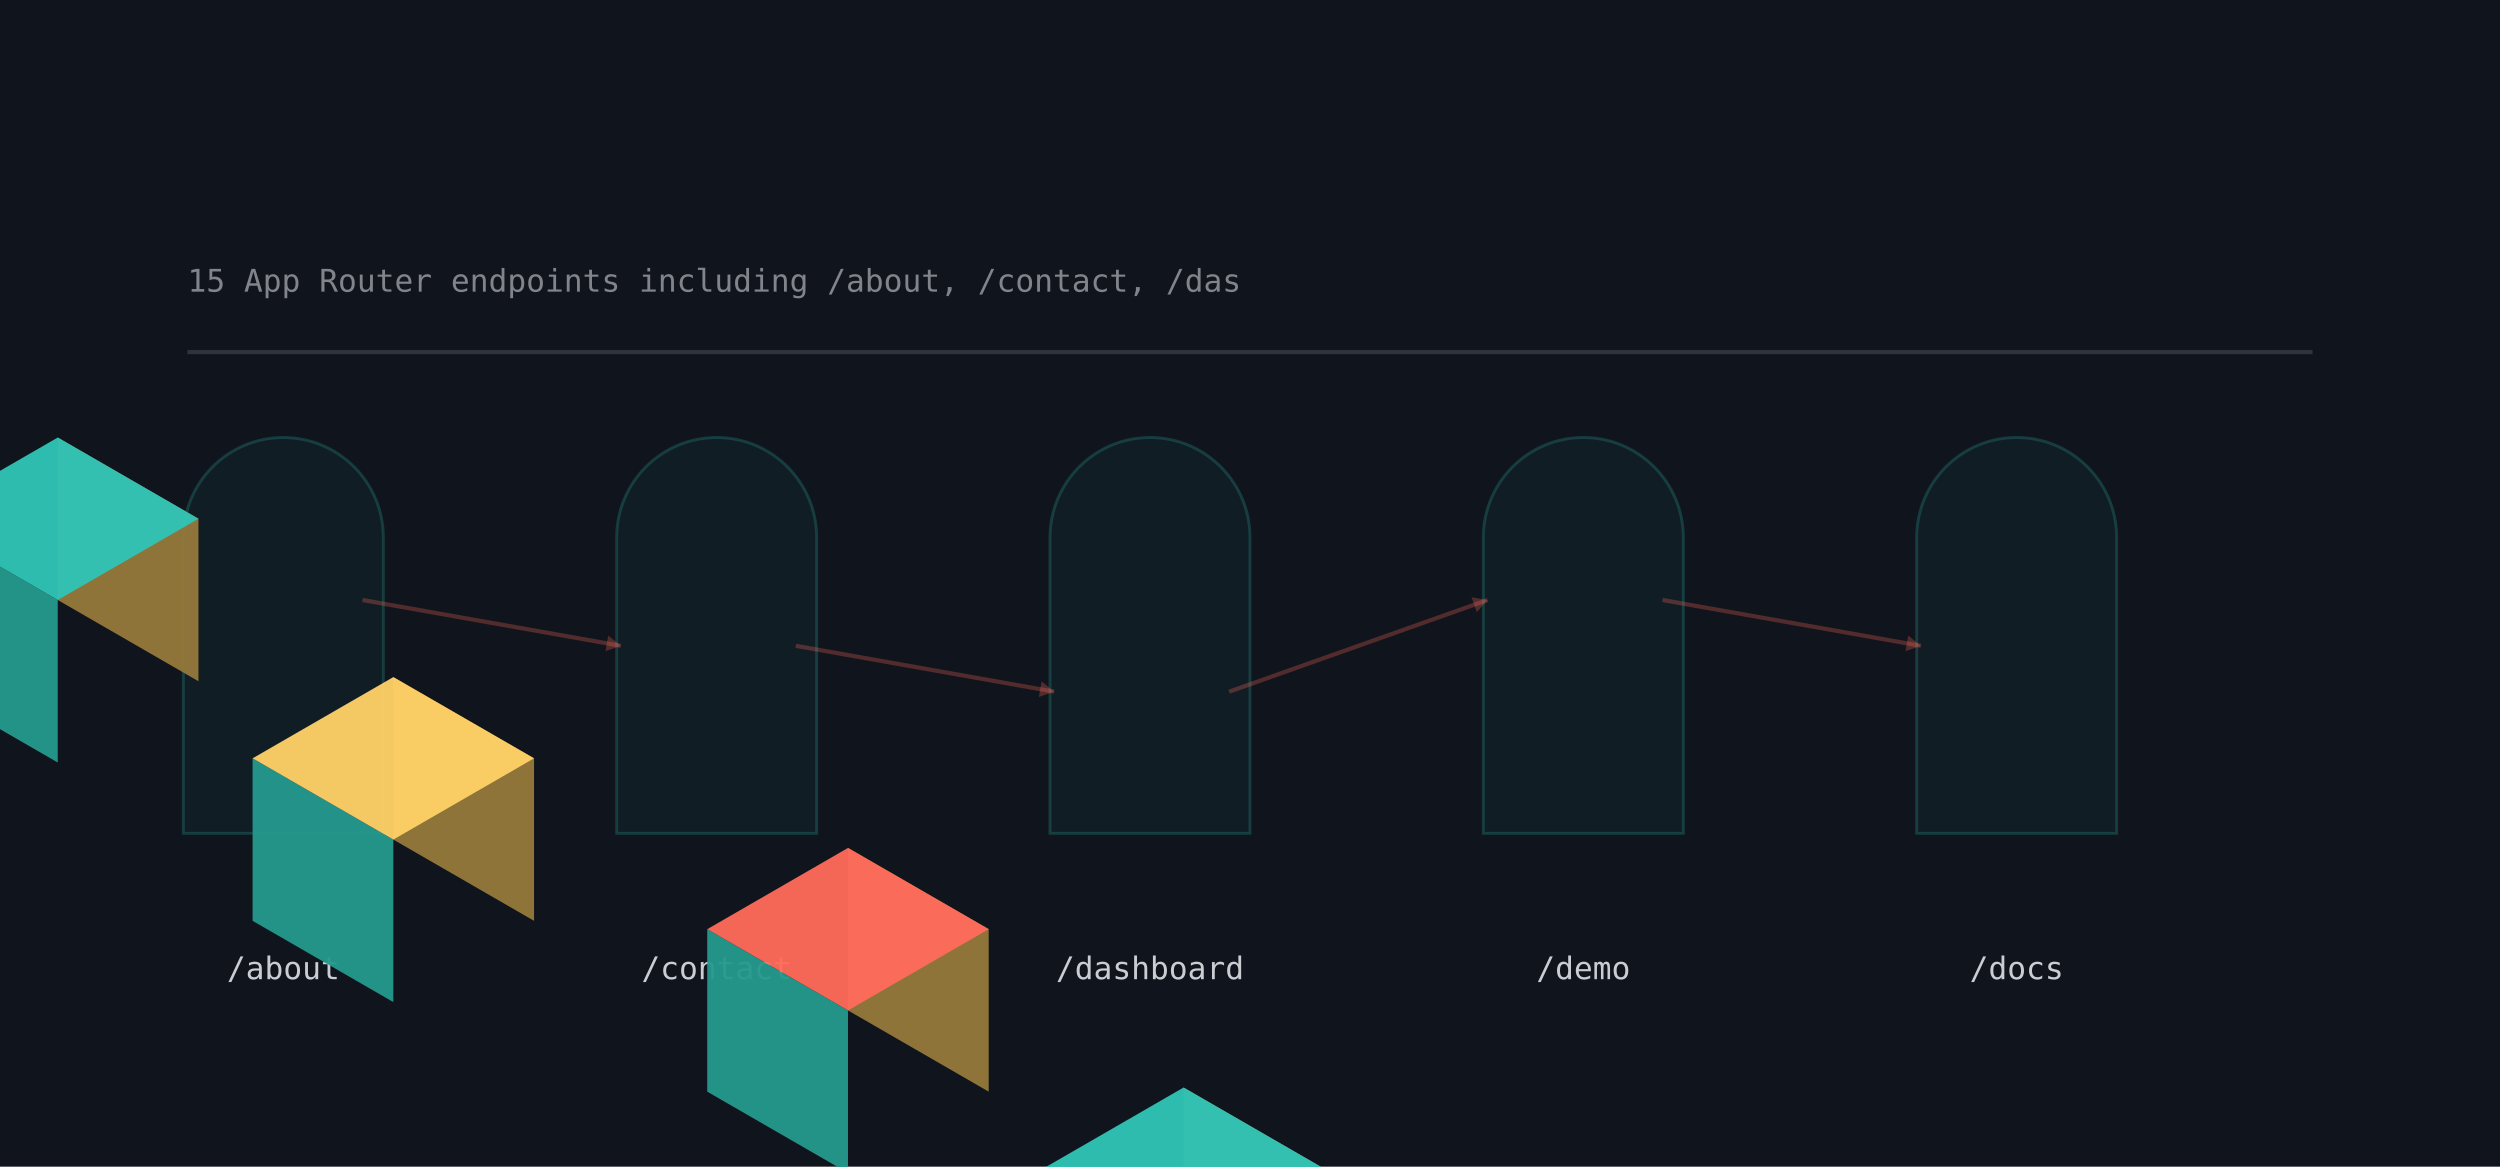
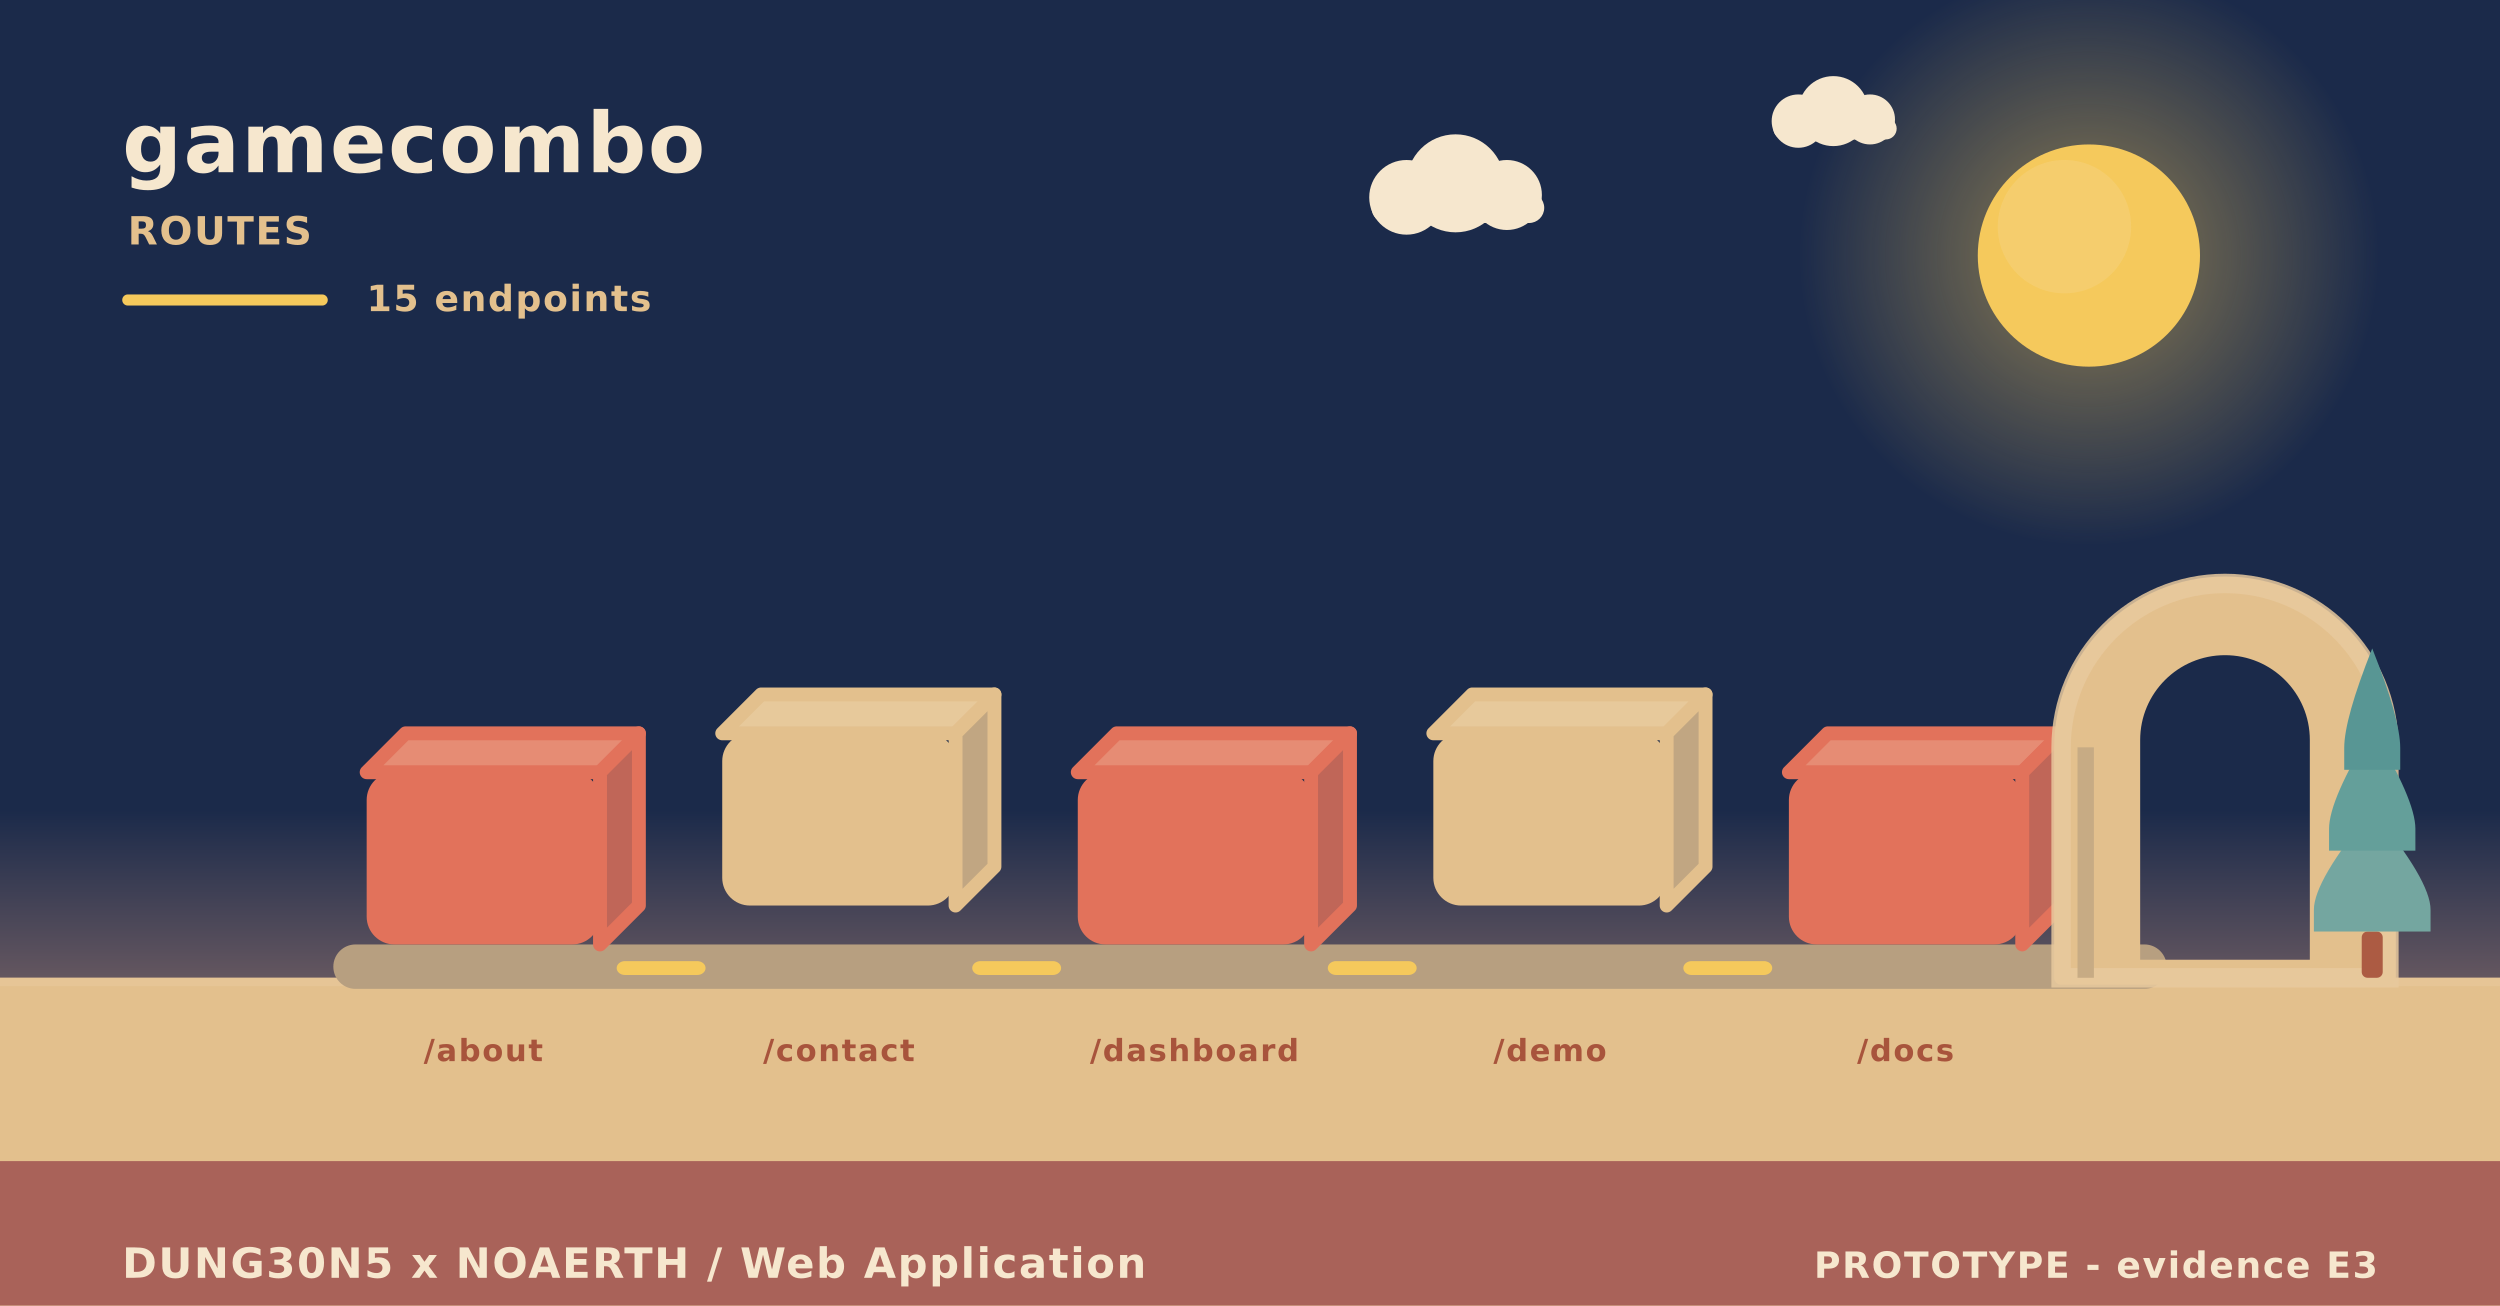
- <svg xmlns="http://www.w3.org/2000/svg" viewBox="0 0 1200 560" width="1200" height="560" role="img" aria-label="gamecombo data flow">
-   <rect width="1200" height="560" fill="#10141c" />
-   <defs>
-     <linearGradient id="gf" x1="0" y1="0" x2="1" y2="1">
-       <stop offset="0%" stop-color="#ff6b5a" />
-       <stop offset="100%" stop-color="#2ec4b6" />
-     </linearGradient>
-   </defs>
-   <path d="M88.00,400.00 L88.00,258.00 A48.00,48.00 0 0 1 184.00,258.00 L184.00,400.00 Z" fill="rgba(46,196,182,0.100)" opacity="0.55" stroke="rgba(46,196,182,0.400)" stroke-width="1.4" />
-   <polygon points="-133.37,173.00 -65.82,212.00 -65.82,134.00 -133.37,95.00" fill="#94793b" opacity="0.95" />
-   <polygon points="-200.92,212.00 -133.37,251.00 -133.37,173.00 -200.92,134.00" fill="#24998e" opacity="0.95" />
-   <polygon points="-133.37,95.00 -65.82,134.00 -133.37,173.00 -200.92,134.00" fill="#ff6b5a" opacity="0.95" />
-   <text x="136" y="470" font-family="ui-monospace,Menlo,monospace" font-size="15" fill="rgba(242,245,249,0.820)" text-anchor="middle">/about</text>
-   <path d="M296.00,400.00 L296.00,258.00 A48.00,48.00 0 0 1 392.00,258.00 L392.00,400.00 Z" fill="rgba(46,196,182,0.100)" opacity="0.55" stroke="rgba(46,196,182,0.400)" stroke-width="1.4" />
-   <polygon points="27.71,288.00 95.26,327.00 95.26,249.00 27.71,210.00" fill="#94793b" opacity="0.95" />
-   <polygon points="-39.84,327.00 27.71,366.00 27.71,288.00 -39.84,249.00" fill="#24998e" opacity="0.95" />
-   <polygon points="27.71,210.00 95.26,249.00 27.71,288.00 -39.84,249.00" fill="#2ec4b6" opacity="0.95" />
-   <text x="344" y="470" font-family="ui-monospace,Menlo,monospace" font-size="15" fill="rgba(242,245,249,0.820)" text-anchor="middle">/contact</text>
-   <line x1="174.00" y1="288.00" x2="298.00" y2="310.00" stroke="rgba(255,107,90,0.500)" stroke-width="2.00" opacity="0.55" />
-   <polygon points="298.00,310.00 291.97,305.07 290.64,312.55" fill="rgba(255,107,90,0.500)" opacity="0.55" />
-   <path d="M504.00,400.00 L504.00,258.00 A48.00,48.00 0 0 1 600.00,258.00 L600.00,400.00 Z" fill="rgba(46,196,182,0.100)" opacity="0.55" stroke="rgba(46,196,182,0.400)" stroke-width="1.4" />
-   <polygon points="188.79,403.00 256.34,442.00 256.34,364.00 188.79,325.00" fill="#94793b" opacity="0.95" />
-   <polygon points="121.24,442.00 188.79,481.00 188.79,403.00 121.24,364.00" fill="#24998e" opacity="0.95" />
-   <polygon points="188.79,325.00 256.34,364.00 188.79,403.00 121.24,364.00" fill="#ffd166" opacity="0.95" />
-   <text x="552" y="470" font-family="ui-monospace,Menlo,monospace" font-size="15" fill="rgba(242,245,249,0.820)" text-anchor="middle">/dashboard</text>
-   <line x1="382.00" y1="310.00" x2="506.00" y2="332.00" stroke="rgba(255,107,90,0.500)" stroke-width="2.00" opacity="0.55" />
-   <polygon points="506.00,332.00 499.97,327.07 498.64,334.55" fill="rgba(255,107,90,0.500)" opacity="0.55" />
-   <path d="M712.00,400.00 L712.00,258.00 A48.00,48.00 0 0 1 808.00,258.00 L808.00,400.00 Z" fill="rgba(46,196,182,0.100)" opacity="0.55" stroke="rgba(46,196,182,0.400)" stroke-width="1.4" />
-   <polygon points="407.03,485.00 474.58,524.00 474.58,446.00 407.03,407.00" fill="#94793b" opacity="0.95" />
-   <polygon points="339.48,524.00 407.03,563.00 407.03,485.00 339.48,446.00" fill="#24998e" opacity="0.95" />
-   <polygon points="407.03,407.00 474.58,446.00 407.03,485.00 339.48,446.00" fill="#ff6b5a" opacity="0.95" />
-   <text x="760" y="470" font-family="ui-monospace,Menlo,monospace" font-size="15" fill="rgba(242,245,249,0.820)" text-anchor="middle">/demo</text>
-   <line x1="590.00" y1="332.00" x2="714.00" y2="288.00" stroke="rgba(255,107,90,0.500)" stroke-width="2.00" opacity="0.55" />
-   <polygon points="714.00,288.00 706.32,286.69 708.86,293.86" fill="rgba(255,107,90,0.500)" opacity="0.55" />
-   <path d="M920.00,400.00 L920.00,258.00 A48.00,48.00 0 0 1 1016.00,258.00 L1016.00,400.00 Z" fill="rgba(46,196,182,0.100)" opacity="0.55" stroke="rgba(46,196,182,0.400)" stroke-width="1.4" />
-   <polygon points="568.11,600.00 635.66,639.00 635.66,561.00 568.11,522.00" fill="#94793b" opacity="0.95" />
-   <polygon points="500.56,639.00 568.11,678.00 568.11,600.00 500.56,561.00" fill="#24998e" opacity="0.95" />
-   <polygon points="568.11,522.00 635.66,561.00 568.11,600.00 500.56,561.00" fill="#2ec4b6" opacity="0.95" />
-   <text x="968" y="470" font-family="ui-monospace,Menlo,monospace" font-size="15" fill="rgba(242,245,249,0.820)" text-anchor="middle">/docs</text>
-   <line x1="798.00" y1="288.00" x2="922.00" y2="310.00" stroke="rgba(255,107,90,0.500)" stroke-width="2.00" opacity="0.55" />
-   <polygon points="922.00,310.00 915.97,305.07 914.64,312.55" fill="rgba(255,107,90,0.500)" opacity="0.55" />
-   <rect x="90.00" y="168.00" width="1020.00" height="2.00" rx="0.00" fill="rgba(242,245,249,0.140)" opacity="1.00" />
-   <text x="90" y="140" font-family="ui-monospace,Menlo,monospace" font-size="15" fill="rgba(242,245,249,0.500)">15 App Router endpoints including /about, /contact, /das</text>
+ <svg xmlns="http://www.w3.org/2000/svg" width="900" height="470" viewBox="0 0 900 470" role="img" aria-label="gamecombo - how data moves">
+   <linearGradient id="skyd" x1="0" y1="0" x2="0" y2="1">
+     <stop offset="0" stop-color="#1b2a4a" />
+     <stop offset="0.62" stop-color="#1b2a4a" />
+     <stop offset="1" stop-color="#f3ad8a" />
+   </linearGradient>
+   <rect width="900" height="470" fill="url(#skyd)" />
+   <radialGradient id="sund">
+     <stop offset="0.35" stop-color="#f5c95c" stop-opacity="0.34" />
+     <stop offset="1" stop-color="#f5c95c" stop-opacity="0" />
+   </radialGradient>
+   <circle cx="752" cy="92" r="104" fill="url(#sund)" />
+   <circle cx="752" cy="92" r="40" fill="#f5c95c" />
+   <circle cx="743.2" cy="81.6" r="24" fill="#f5d27e" opacity="0.5" />
+   <g>
+     <circle cx="524" cy="66" r="17.64" fill="#f6e7ce" />
+     <circle cx="506.36" cy="71.04" r="13.44" fill="#f6e7ce" />
+     <circle cx="542.48" cy="70.2" r="12.6" fill="#f6e7ce" />
+     <rect x="493.76" y="69.36" width="62.16" height="10.92" rx="5.46" fill="#f6e7ce" />
+   </g>
+   <g>
+     <circle cx="660" cy="40" r="12.6" fill="#f6e7ce" />
+     <circle cx="647.4" cy="43.6" r="9.6" fill="#f6e7ce" />
+     <circle cx="673.2" cy="43" r="9" fill="#f6e7ce" />
+     <rect x="638.4" y="42.4" width="44.4" height="7.8" rx="3.9" fill="#f6e7ce" />
+   </g>
+   <rect x="0" y="352" width="900" height="118" fill="#e3c08d" />
+   <rect x="0" y="352" width="900" height="3" fill="#e6c596" />
+   <text x="44" y="62" font-family="Verdana,DejaVu Sans,sans-serif" font-size="30" font-weight="700" letter-spacing="0.6" fill="#f6e7ce" text-anchor="start">gamecombo</text>
+   <text x="46" y="88" font-family="Verdana,DejaVu Sans,sans-serif" font-size="14" font-weight="700" letter-spacing="0.6" fill="#e3c08d" text-anchor="start">ROUTES</text>
+   <rect x="44" y="106" width="74" height="4" rx="2" fill="#f5c95c" />
+   <text x="132" y="112" font-family="Verdana,DejaVu Sans,sans-serif" font-size="13" font-weight="700" letter-spacing="0.6" fill="#e3c08d" text-anchor="start">15 endpoints</text>
+   <rect x="120" y="340" width="660" height="16" rx="8" fill="#b79f80" />
+   <path d="M132,278 L216,278 L230,264 L146,264 Z" fill="#e68c74" stroke="#e2725b" stroke-width="5" stroke-linejoin="round" />
+   <path d="M216,278 L230,264 L230,326 L216,340 Z" fill="#c06658" stroke="#e2725b" stroke-width="5" stroke-linejoin="round" />
+   <rect x="132" y="278" width="84" height="62" rx="10" fill="#e2725b" />
+   <text x="174" y="382" font-family="Verdana,DejaVu Sans,sans-serif" font-size="11" font-weight="700" letter-spacing="0.6" fill="#a8543c" text-anchor="middle">/about</text>
+   <path d="M260,264 L344,264 L358,250 L274,250 Z" fill="#e7c99b" stroke="#e3c08d" stroke-width="5" stroke-linejoin="round" />
+   <path d="M344,264 L358,250 L358,312 L344,326 Z" fill="#c1a682" stroke="#e3c08d" stroke-width="5" stroke-linejoin="round" />
+   <rect x="260" y="264" width="84" height="62" rx="10" fill="#e3c08d" />
+   <text x="302" y="382" font-family="Verdana,DejaVu Sans,sans-serif" font-size="11" font-weight="700" letter-spacing="0.6" fill="#a8543c" text-anchor="middle">/contact</text>
+   <rect x="222" y="346" width="32" height="5" rx="3" fill="#f5c95c" />
+   <path d="M388,278 L472,278 L486,264 L402,264 Z" fill="#e68c74" stroke="#e2725b" stroke-width="5" stroke-linejoin="round" />
+   <path d="M472,278 L486,264 L486,326 L472,340 Z" fill="#c06658" stroke="#e2725b" stroke-width="5" stroke-linejoin="round" />
+   <rect x="388" y="278" width="84" height="62" rx="10" fill="#e2725b" />
+   <text x="430" y="382" font-family="Verdana,DejaVu Sans,sans-serif" font-size="11" font-weight="700" letter-spacing="0.6" fill="#a8543c" text-anchor="middle">/dashboard</text>
+   <rect x="350" y="346" width="32" height="5" rx="3" fill="#f5c95c" />
+   <path d="M516,264 L600,264 L614,250 L530,250 Z" fill="#e7c99b" stroke="#e3c08d" stroke-width="5" stroke-linejoin="round" />
+   <path d="M600,264 L614,250 L614,312 L600,326 Z" fill="#c1a682" stroke="#e3c08d" stroke-width="5" stroke-linejoin="round" />
+   <rect x="516" y="264" width="84" height="62" rx="10" fill="#e3c08d" />
+   <text x="558" y="382" font-family="Verdana,DejaVu Sans,sans-serif" font-size="11" font-weight="700" letter-spacing="0.6" fill="#a8543c" text-anchor="middle">/demo</text>
+   <rect x="478" y="346" width="32" height="5" rx="3" fill="#f5c95c" />
+   <path d="M644,278 L728,278 L742,264 L658,264 Z" fill="#e68c74" stroke="#e2725b" stroke-width="5" stroke-linejoin="round" />
+   <path d="M728,278 L742,264 L742,326 L728,340 Z" fill="#c06658" stroke="#e2725b" stroke-width="5" stroke-linejoin="round" />
+   <rect x="644" y="278" width="84" height="62" rx="10" fill="#e2725b" />
+   <text x="686" y="382" font-family="Verdana,DejaVu Sans,sans-serif" font-size="11" font-weight="700" letter-spacing="0.6" fill="#a8543c" text-anchor="middle">/docs</text>
+   <rect x="606" y="346" width="32" height="5" rx="3" fill="#f5c95c" />
+   <path d="M742,352 L742,269.04 A59,59 0 0 1 860,269.04 L860,352 Z M767.96,348 L767.96,266.4 A33.04,33.04 0 0 1 834.04,266.4 L834.04,348 Z" fill="#e3c08d" fill-rule="evenodd" stroke="#e3c08d" stroke-width="5" stroke-linejoin="round" />
+   <path d="M742,352 L742,269.04 A59,59 0 0 1 860,269.04 L860,352 Z" fill="none" stroke="#e8c99d" stroke-width="7" stroke-linecap="round" opacity="0.85" />
+   <rect x="747.9" y="269.04" width="5.9" height="82.96" fill="#c7ab84" />
+   <rect x="850.22" y="335.36" width="7.56" height="16.64" rx="2.1" fill="#ac5b43" />
+   <path d="M854,291.68 Q833,317.01 833,327.5 Q833,335.36 833,335.36 L875,335.36 Q875,335.36 875,327.5 Q875,317.01 854,291.68 Z" fill="#74a6a0" />
+   <path d="M854,262.56 Q838.46,287.89 838.46,298.38 Q838.46,306.24 838.46,306.24 L869.54,306.24 Q869.54,306.24 869.54,298.38 Q869.54,287.89 854,262.56 Z" fill="#649f9a" />
+   <path d="M854,233.44 Q843.92,258.77 843.92,269.26 Q843.92,277.12 843.92,277.12 L864.08,277.12 Q864.08,277.12 864.08,269.26 Q864.08,258.77 854,233.44 Z" fill="#589694" />
+   <rect x="0" y="418" width="900" height="52" rx="0" fill="#a65c56" opacity="0.94" />
+   <text x="44" y="460" font-family="Verdana,DejaVu Sans,sans-serif" font-size="15" font-weight="700" letter-spacing="0.6" fill="#f6e7ce" text-anchor="start">DUNG30N5 x NOAERTH  /  Web Application</text>
+   <text x="856" y="460" font-family="Verdana,DejaVu Sans,sans-serif" font-size="13" font-weight="700" letter-spacing="0.6" fill="#f6e7ce" text-anchor="end">PROTOTYPE  -  evidence E3</text>
</svg>
